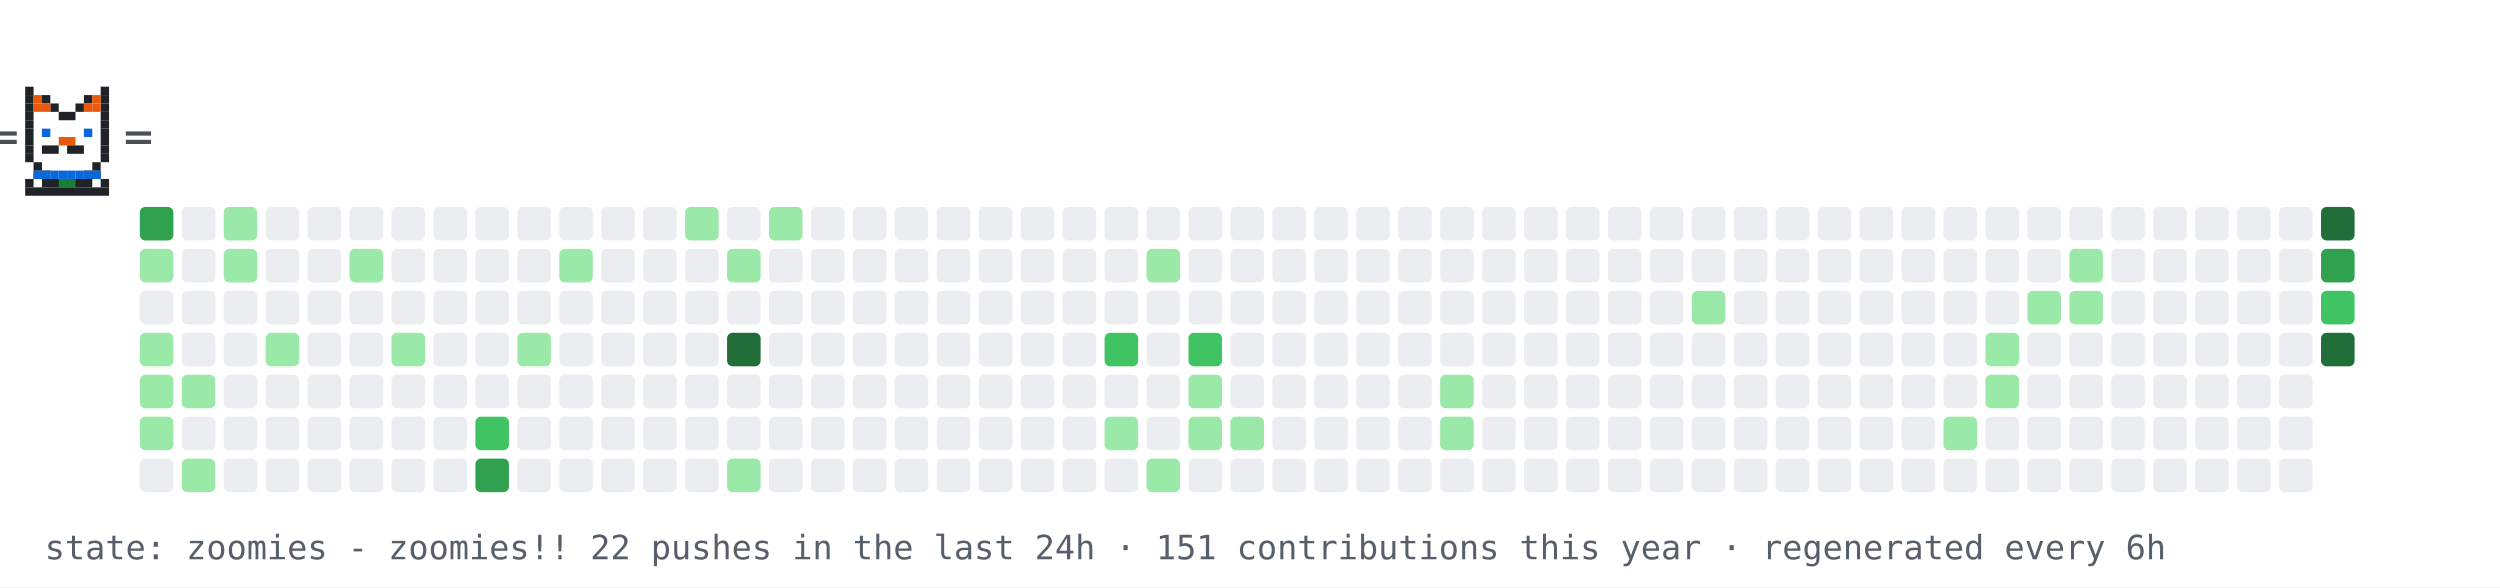
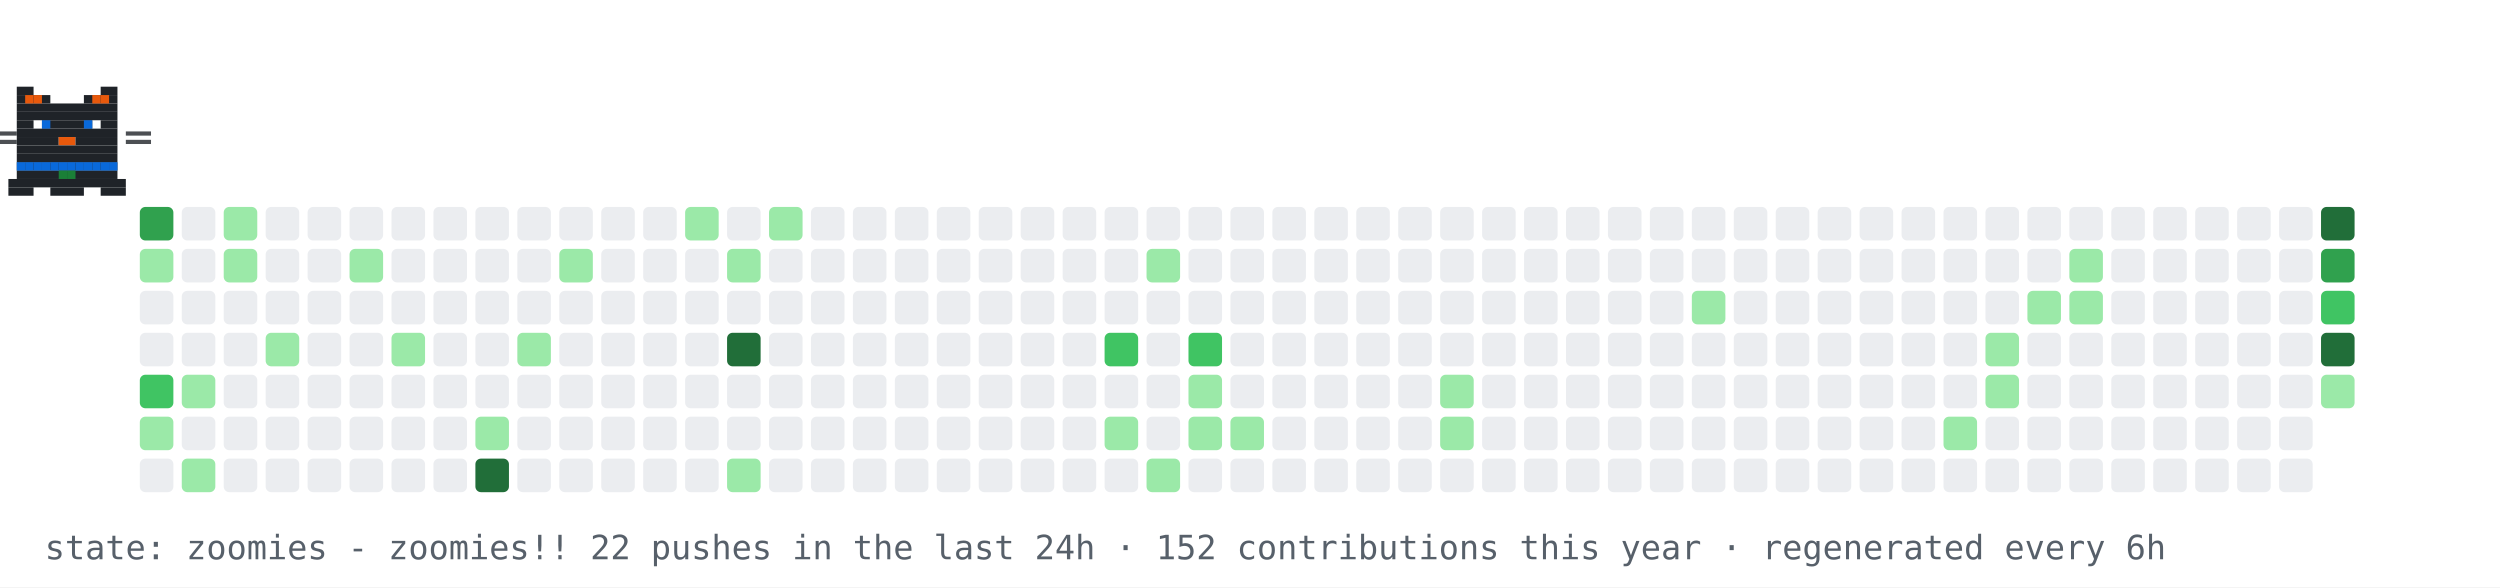
<svg xmlns="http://www.w3.org/2000/svg" width="894" height="210" viewBox="0 0 894 210" role="img" aria-label="contribution graph cat: zoomies">
  <rect width="894" height="210" fill="#ffffff" />
  <rect x="50" y="74" width="12" height="12" rx="2" fill="#30a14e" />
  <rect x="50" y="89" width="12" height="12" rx="2" fill="#9be9a8" />
  <rect x="50" y="104" width="12" height="12" rx="2" fill="#ebedf0" />
-   <rect x="50" y="119" width="12" height="12" rx="2" fill="#9be9a8" />
-   <rect x="50" y="134" width="12" height="12" rx="2" fill="#9be9a8" />
+   <rect x="50" y="119" width="12" height="12" rx="2" fill="#ebedf0" />
+   <rect x="50" y="134" width="12" height="12" rx="2" fill="#40c463" />
  <rect x="50" y="149" width="12" height="12" rx="2" fill="#9be9a8" />
  <rect x="50" y="164" width="12" height="12" rx="2" fill="#ebedf0" />
  <rect x="65" y="74" width="12" height="12" rx="2" fill="#ebedf0" />
  <rect x="65" y="89" width="12" height="12" rx="2" fill="#ebedf0" />
  <rect x="65" y="104" width="12" height="12" rx="2" fill="#ebedf0" />
  <rect x="65" y="119" width="12" height="12" rx="2" fill="#ebedf0" />
  <rect x="65" y="134" width="12" height="12" rx="2" fill="#9be9a8" />
  <rect x="65" y="149" width="12" height="12" rx="2" fill="#ebedf0" />
  <rect x="65" y="164" width="12" height="12" rx="2" fill="#9be9a8" />
  <rect x="80" y="74" width="12" height="12" rx="2" fill="#9be9a8" />
  <rect x="80" y="89" width="12" height="12" rx="2" fill="#9be9a8" />
  <rect x="80" y="104" width="12" height="12" rx="2" fill="#ebedf0" />
  <rect x="80" y="119" width="12" height="12" rx="2" fill="#ebedf0" />
  <rect x="80" y="134" width="12" height="12" rx="2" fill="#ebedf0" />
  <rect x="80" y="149" width="12" height="12" rx="2" fill="#ebedf0" />
  <rect x="80" y="164" width="12" height="12" rx="2" fill="#ebedf0" />
  <rect x="95" y="74" width="12" height="12" rx="2" fill="#ebedf0" />
  <rect x="95" y="89" width="12" height="12" rx="2" fill="#ebedf0" />
  <rect x="95" y="104" width="12" height="12" rx="2" fill="#ebedf0" />
  <rect x="95" y="119" width="12" height="12" rx="2" fill="#9be9a8" />
  <rect x="95" y="134" width="12" height="12" rx="2" fill="#ebedf0" />
  <rect x="95" y="149" width="12" height="12" rx="2" fill="#ebedf0" />
  <rect x="95" y="164" width="12" height="12" rx="2" fill="#ebedf0" />
  <rect x="110" y="74" width="12" height="12" rx="2" fill="#ebedf0" />
  <rect x="110" y="89" width="12" height="12" rx="2" fill="#ebedf0" />
  <rect x="110" y="104" width="12" height="12" rx="2" fill="#ebedf0" />
  <rect x="110" y="119" width="12" height="12" rx="2" fill="#ebedf0" />
  <rect x="110" y="134" width="12" height="12" rx="2" fill="#ebedf0" />
  <rect x="110" y="149" width="12" height="12" rx="2" fill="#ebedf0" />
  <rect x="110" y="164" width="12" height="12" rx="2" fill="#ebedf0" />
  <rect x="125" y="74" width="12" height="12" rx="2" fill="#ebedf0" />
  <rect x="125" y="89" width="12" height="12" rx="2" fill="#9be9a8" />
  <rect x="125" y="104" width="12" height="12" rx="2" fill="#ebedf0" />
  <rect x="125" y="119" width="12" height="12" rx="2" fill="#ebedf0" />
  <rect x="125" y="134" width="12" height="12" rx="2" fill="#ebedf0" />
  <rect x="125" y="149" width="12" height="12" rx="2" fill="#ebedf0" />
  <rect x="125" y="164" width="12" height="12" rx="2" fill="#ebedf0" />
  <rect x="140" y="74" width="12" height="12" rx="2" fill="#ebedf0" />
  <rect x="140" y="89" width="12" height="12" rx="2" fill="#ebedf0" />
  <rect x="140" y="104" width="12" height="12" rx="2" fill="#ebedf0" />
  <rect x="140" y="119" width="12" height="12" rx="2" fill="#9be9a8" />
  <rect x="140" y="134" width="12" height="12" rx="2" fill="#ebedf0" />
  <rect x="140" y="149" width="12" height="12" rx="2" fill="#ebedf0" />
  <rect x="140" y="164" width="12" height="12" rx="2" fill="#ebedf0" />
  <rect x="155" y="74" width="12" height="12" rx="2" fill="#ebedf0" />
  <rect x="155" y="89" width="12" height="12" rx="2" fill="#ebedf0" />
  <rect x="155" y="104" width="12" height="12" rx="2" fill="#ebedf0" />
  <rect x="155" y="119" width="12" height="12" rx="2" fill="#ebedf0" />
  <rect x="155" y="134" width="12" height="12" rx="2" fill="#ebedf0" />
  <rect x="155" y="149" width="12" height="12" rx="2" fill="#ebedf0" />
  <rect x="155" y="164" width="12" height="12" rx="2" fill="#ebedf0" />
  <rect x="170" y="74" width="12" height="12" rx="2" fill="#ebedf0" />
  <rect x="170" y="89" width="12" height="12" rx="2" fill="#ebedf0" />
  <rect x="170" y="104" width="12" height="12" rx="2" fill="#ebedf0" />
  <rect x="170" y="119" width="12" height="12" rx="2" fill="#ebedf0" />
  <rect x="170" y="134" width="12" height="12" rx="2" fill="#ebedf0" />
-   <rect x="170" y="149" width="12" height="12" rx="2" fill="#40c463" />
-   <rect x="170" y="164" width="12" height="12" rx="2" fill="#30a14e" />
+   <rect x="170" y="149" width="12" height="12" rx="2" fill="#9be9a8" />
+   <rect x="170" y="164" width="12" height="12" rx="2" fill="#216e39" />
  <rect x="185" y="74" width="12" height="12" rx="2" fill="#ebedf0" />
  <rect x="185" y="89" width="12" height="12" rx="2" fill="#ebedf0" />
  <rect x="185" y="104" width="12" height="12" rx="2" fill="#ebedf0" />
  <rect x="185" y="119" width="12" height="12" rx="2" fill="#9be9a8" />
  <rect x="185" y="134" width="12" height="12" rx="2" fill="#ebedf0" />
  <rect x="185" y="149" width="12" height="12" rx="2" fill="#ebedf0" />
  <rect x="185" y="164" width="12" height="12" rx="2" fill="#ebedf0" />
  <rect x="200" y="74" width="12" height="12" rx="2" fill="#ebedf0" />
  <rect x="200" y="89" width="12" height="12" rx="2" fill="#9be9a8" />
  <rect x="200" y="104" width="12" height="12" rx="2" fill="#ebedf0" />
  <rect x="200" y="119" width="12" height="12" rx="2" fill="#ebedf0" />
  <rect x="200" y="134" width="12" height="12" rx="2" fill="#ebedf0" />
  <rect x="200" y="149" width="12" height="12" rx="2" fill="#ebedf0" />
  <rect x="200" y="164" width="12" height="12" rx="2" fill="#ebedf0" />
  <rect x="215" y="74" width="12" height="12" rx="2" fill="#ebedf0" />
  <rect x="215" y="89" width="12" height="12" rx="2" fill="#ebedf0" />
  <rect x="215" y="104" width="12" height="12" rx="2" fill="#ebedf0" />
  <rect x="215" y="119" width="12" height="12" rx="2" fill="#ebedf0" />
  <rect x="215" y="134" width="12" height="12" rx="2" fill="#ebedf0" />
  <rect x="215" y="149" width="12" height="12" rx="2" fill="#ebedf0" />
  <rect x="215" y="164" width="12" height="12" rx="2" fill="#ebedf0" />
  <rect x="230" y="74" width="12" height="12" rx="2" fill="#ebedf0" />
  <rect x="230" y="89" width="12" height="12" rx="2" fill="#ebedf0" />
  <rect x="230" y="104" width="12" height="12" rx="2" fill="#ebedf0" />
  <rect x="230" y="119" width="12" height="12" rx="2" fill="#ebedf0" />
  <rect x="230" y="134" width="12" height="12" rx="2" fill="#ebedf0" />
  <rect x="230" y="149" width="12" height="12" rx="2" fill="#ebedf0" />
  <rect x="230" y="164" width="12" height="12" rx="2" fill="#ebedf0" />
  <rect x="245" y="74" width="12" height="12" rx="2" fill="#9be9a8" />
  <rect x="245" y="89" width="12" height="12" rx="2" fill="#ebedf0" />
  <rect x="245" y="104" width="12" height="12" rx="2" fill="#ebedf0" />
  <rect x="245" y="119" width="12" height="12" rx="2" fill="#ebedf0" />
  <rect x="245" y="134" width="12" height="12" rx="2" fill="#ebedf0" />
  <rect x="245" y="149" width="12" height="12" rx="2" fill="#ebedf0" />
  <rect x="245" y="164" width="12" height="12" rx="2" fill="#ebedf0" />
  <rect x="260" y="74" width="12" height="12" rx="2" fill="#ebedf0" />
  <rect x="260" y="89" width="12" height="12" rx="2" fill="#9be9a8" />
  <rect x="260" y="104" width="12" height="12" rx="2" fill="#ebedf0" />
  <rect x="260" y="119" width="12" height="12" rx="2" fill="#216e39" />
  <rect x="260" y="134" width="12" height="12" rx="2" fill="#ebedf0" />
  <rect x="260" y="149" width="12" height="12" rx="2" fill="#ebedf0" />
  <rect x="260" y="164" width="12" height="12" rx="2" fill="#9be9a8" />
  <rect x="275" y="74" width="12" height="12" rx="2" fill="#9be9a8" />
  <rect x="275" y="89" width="12" height="12" rx="2" fill="#ebedf0" />
  <rect x="275" y="104" width="12" height="12" rx="2" fill="#ebedf0" />
  <rect x="275" y="119" width="12" height="12" rx="2" fill="#ebedf0" />
  <rect x="275" y="134" width="12" height="12" rx="2" fill="#ebedf0" />
  <rect x="275" y="149" width="12" height="12" rx="2" fill="#ebedf0" />
  <rect x="275" y="164" width="12" height="12" rx="2" fill="#ebedf0" />
  <rect x="290" y="74" width="12" height="12" rx="2" fill="#ebedf0" />
  <rect x="290" y="89" width="12" height="12" rx="2" fill="#ebedf0" />
  <rect x="290" y="104" width="12" height="12" rx="2" fill="#ebedf0" />
  <rect x="290" y="119" width="12" height="12" rx="2" fill="#ebedf0" />
  <rect x="290" y="134" width="12" height="12" rx="2" fill="#ebedf0" />
  <rect x="290" y="149" width="12" height="12" rx="2" fill="#ebedf0" />
  <rect x="290" y="164" width="12" height="12" rx="2" fill="#ebedf0" />
  <rect x="305" y="74" width="12" height="12" rx="2" fill="#ebedf0" />
  <rect x="305" y="89" width="12" height="12" rx="2" fill="#ebedf0" />
  <rect x="305" y="104" width="12" height="12" rx="2" fill="#ebedf0" />
  <rect x="305" y="119" width="12" height="12" rx="2" fill="#ebedf0" />
  <rect x="305" y="134" width="12" height="12" rx="2" fill="#ebedf0" />
  <rect x="305" y="149" width="12" height="12" rx="2" fill="#ebedf0" />
  <rect x="305" y="164" width="12" height="12" rx="2" fill="#ebedf0" />
  <rect x="320" y="74" width="12" height="12" rx="2" fill="#ebedf0" />
  <rect x="320" y="89" width="12" height="12" rx="2" fill="#ebedf0" />
  <rect x="320" y="104" width="12" height="12" rx="2" fill="#ebedf0" />
  <rect x="320" y="119" width="12" height="12" rx="2" fill="#ebedf0" />
  <rect x="320" y="134" width="12" height="12" rx="2" fill="#ebedf0" />
  <rect x="320" y="149" width="12" height="12" rx="2" fill="#ebedf0" />
  <rect x="320" y="164" width="12" height="12" rx="2" fill="#ebedf0" />
  <rect x="335" y="74" width="12" height="12" rx="2" fill="#ebedf0" />
  <rect x="335" y="89" width="12" height="12" rx="2" fill="#ebedf0" />
  <rect x="335" y="104" width="12" height="12" rx="2" fill="#ebedf0" />
  <rect x="335" y="119" width="12" height="12" rx="2" fill="#ebedf0" />
  <rect x="335" y="134" width="12" height="12" rx="2" fill="#ebedf0" />
  <rect x="335" y="149" width="12" height="12" rx="2" fill="#ebedf0" />
  <rect x="335" y="164" width="12" height="12" rx="2" fill="#ebedf0" />
  <rect x="350" y="74" width="12" height="12" rx="2" fill="#ebedf0" />
  <rect x="350" y="89" width="12" height="12" rx="2" fill="#ebedf0" />
  <rect x="350" y="104" width="12" height="12" rx="2" fill="#ebedf0" />
  <rect x="350" y="119" width="12" height="12" rx="2" fill="#ebedf0" />
  <rect x="350" y="134" width="12" height="12" rx="2" fill="#ebedf0" />
  <rect x="350" y="149" width="12" height="12" rx="2" fill="#ebedf0" />
  <rect x="350" y="164" width="12" height="12" rx="2" fill="#ebedf0" />
  <rect x="365" y="74" width="12" height="12" rx="2" fill="#ebedf0" />
  <rect x="365" y="89" width="12" height="12" rx="2" fill="#ebedf0" />
  <rect x="365" y="104" width="12" height="12" rx="2" fill="#ebedf0" />
  <rect x="365" y="119" width="12" height="12" rx="2" fill="#ebedf0" />
  <rect x="365" y="134" width="12" height="12" rx="2" fill="#ebedf0" />
  <rect x="365" y="149" width="12" height="12" rx="2" fill="#ebedf0" />
  <rect x="365" y="164" width="12" height="12" rx="2" fill="#ebedf0" />
  <rect x="380" y="74" width="12" height="12" rx="2" fill="#ebedf0" />
  <rect x="380" y="89" width="12" height="12" rx="2" fill="#ebedf0" />
  <rect x="380" y="104" width="12" height="12" rx="2" fill="#ebedf0" />
  <rect x="380" y="119" width="12" height="12" rx="2" fill="#ebedf0" />
  <rect x="380" y="134" width="12" height="12" rx="2" fill="#ebedf0" />
  <rect x="380" y="149" width="12" height="12" rx="2" fill="#ebedf0" />
  <rect x="380" y="164" width="12" height="12" rx="2" fill="#ebedf0" />
  <rect x="395" y="74" width="12" height="12" rx="2" fill="#ebedf0" />
  <rect x="395" y="89" width="12" height="12" rx="2" fill="#ebedf0" />
  <rect x="395" y="104" width="12" height="12" rx="2" fill="#ebedf0" />
  <rect x="395" y="119" width="12" height="12" rx="2" fill="#40c463" />
  <rect x="395" y="134" width="12" height="12" rx="2" fill="#ebedf0" />
  <rect x="395" y="149" width="12" height="12" rx="2" fill="#9be9a8" />
  <rect x="395" y="164" width="12" height="12" rx="2" fill="#ebedf0" />
  <rect x="410" y="74" width="12" height="12" rx="2" fill="#ebedf0" />
  <rect x="410" y="89" width="12" height="12" rx="2" fill="#9be9a8" />
  <rect x="410" y="104" width="12" height="12" rx="2" fill="#ebedf0" />
  <rect x="410" y="119" width="12" height="12" rx="2" fill="#ebedf0" />
  <rect x="410" y="134" width="12" height="12" rx="2" fill="#ebedf0" />
  <rect x="410" y="149" width="12" height="12" rx="2" fill="#ebedf0" />
  <rect x="410" y="164" width="12" height="12" rx="2" fill="#9be9a8" />
  <rect x="425" y="74" width="12" height="12" rx="2" fill="#ebedf0" />
  <rect x="425" y="89" width="12" height="12" rx="2" fill="#ebedf0" />
  <rect x="425" y="104" width="12" height="12" rx="2" fill="#ebedf0" />
  <rect x="425" y="119" width="12" height="12" rx="2" fill="#40c463" />
  <rect x="425" y="134" width="12" height="12" rx="2" fill="#9be9a8" />
  <rect x="425" y="149" width="12" height="12" rx="2" fill="#9be9a8" />
  <rect x="425" y="164" width="12" height="12" rx="2" fill="#ebedf0" />
  <rect x="440" y="74" width="12" height="12" rx="2" fill="#ebedf0" />
  <rect x="440" y="89" width="12" height="12" rx="2" fill="#ebedf0" />
  <rect x="440" y="104" width="12" height="12" rx="2" fill="#ebedf0" />
  <rect x="440" y="119" width="12" height="12" rx="2" fill="#ebedf0" />
  <rect x="440" y="134" width="12" height="12" rx="2" fill="#ebedf0" />
  <rect x="440" y="149" width="12" height="12" rx="2" fill="#9be9a8" />
  <rect x="440" y="164" width="12" height="12" rx="2" fill="#ebedf0" />
  <rect x="455" y="74" width="12" height="12" rx="2" fill="#ebedf0" />
  <rect x="455" y="89" width="12" height="12" rx="2" fill="#ebedf0" />
  <rect x="455" y="104" width="12" height="12" rx="2" fill="#ebedf0" />
  <rect x="455" y="119" width="12" height="12" rx="2" fill="#ebedf0" />
  <rect x="455" y="134" width="12" height="12" rx="2" fill="#ebedf0" />
  <rect x="455" y="149" width="12" height="12" rx="2" fill="#ebedf0" />
  <rect x="455" y="164" width="12" height="12" rx="2" fill="#ebedf0" />
  <rect x="470" y="74" width="12" height="12" rx="2" fill="#ebedf0" />
  <rect x="470" y="89" width="12" height="12" rx="2" fill="#ebedf0" />
  <rect x="470" y="104" width="12" height="12" rx="2" fill="#ebedf0" />
  <rect x="470" y="119" width="12" height="12" rx="2" fill="#ebedf0" />
  <rect x="470" y="134" width="12" height="12" rx="2" fill="#ebedf0" />
  <rect x="470" y="149" width="12" height="12" rx="2" fill="#ebedf0" />
  <rect x="470" y="164" width="12" height="12" rx="2" fill="#ebedf0" />
  <rect x="485" y="74" width="12" height="12" rx="2" fill="#ebedf0" />
  <rect x="485" y="89" width="12" height="12" rx="2" fill="#ebedf0" />
  <rect x="485" y="104" width="12" height="12" rx="2" fill="#ebedf0" />
  <rect x="485" y="119" width="12" height="12" rx="2" fill="#ebedf0" />
  <rect x="485" y="134" width="12" height="12" rx="2" fill="#ebedf0" />
  <rect x="485" y="149" width="12" height="12" rx="2" fill="#ebedf0" />
  <rect x="485" y="164" width="12" height="12" rx="2" fill="#ebedf0" />
  <rect x="500" y="74" width="12" height="12" rx="2" fill="#ebedf0" />
  <rect x="500" y="89" width="12" height="12" rx="2" fill="#ebedf0" />
  <rect x="500" y="104" width="12" height="12" rx="2" fill="#ebedf0" />
  <rect x="500" y="119" width="12" height="12" rx="2" fill="#ebedf0" />
  <rect x="500" y="134" width="12" height="12" rx="2" fill="#ebedf0" />
  <rect x="500" y="149" width="12" height="12" rx="2" fill="#ebedf0" />
  <rect x="500" y="164" width="12" height="12" rx="2" fill="#ebedf0" />
  <rect x="515" y="74" width="12" height="12" rx="2" fill="#ebedf0" />
  <rect x="515" y="89" width="12" height="12" rx="2" fill="#ebedf0" />
  <rect x="515" y="104" width="12" height="12" rx="2" fill="#ebedf0" />
  <rect x="515" y="119" width="12" height="12" rx="2" fill="#ebedf0" />
  <rect x="515" y="134" width="12" height="12" rx="2" fill="#9be9a8" />
  <rect x="515" y="149" width="12" height="12" rx="2" fill="#9be9a8" />
  <rect x="515" y="164" width="12" height="12" rx="2" fill="#ebedf0" />
  <rect x="530" y="74" width="12" height="12" rx="2" fill="#ebedf0" />
  <rect x="530" y="89" width="12" height="12" rx="2" fill="#ebedf0" />
  <rect x="530" y="104" width="12" height="12" rx="2" fill="#ebedf0" />
  <rect x="530" y="119" width="12" height="12" rx="2" fill="#ebedf0" />
  <rect x="530" y="134" width="12" height="12" rx="2" fill="#ebedf0" />
  <rect x="530" y="149" width="12" height="12" rx="2" fill="#ebedf0" />
  <rect x="530" y="164" width="12" height="12" rx="2" fill="#ebedf0" />
  <rect x="545" y="74" width="12" height="12" rx="2" fill="#ebedf0" />
  <rect x="545" y="89" width="12" height="12" rx="2" fill="#ebedf0" />
  <rect x="545" y="104" width="12" height="12" rx="2" fill="#ebedf0" />
  <rect x="545" y="119" width="12" height="12" rx="2" fill="#ebedf0" />
  <rect x="545" y="134" width="12" height="12" rx="2" fill="#ebedf0" />
  <rect x="545" y="149" width="12" height="12" rx="2" fill="#ebedf0" />
  <rect x="545" y="164" width="12" height="12" rx="2" fill="#ebedf0" />
  <rect x="560" y="74" width="12" height="12" rx="2" fill="#ebedf0" />
  <rect x="560" y="89" width="12" height="12" rx="2" fill="#ebedf0" />
  <rect x="560" y="104" width="12" height="12" rx="2" fill="#ebedf0" />
  <rect x="560" y="119" width="12" height="12" rx="2" fill="#ebedf0" />
  <rect x="560" y="134" width="12" height="12" rx="2" fill="#ebedf0" />
  <rect x="560" y="149" width="12" height="12" rx="2" fill="#ebedf0" />
  <rect x="560" y="164" width="12" height="12" rx="2" fill="#ebedf0" />
  <rect x="575" y="74" width="12" height="12" rx="2" fill="#ebedf0" />
  <rect x="575" y="89" width="12" height="12" rx="2" fill="#ebedf0" />
  <rect x="575" y="104" width="12" height="12" rx="2" fill="#ebedf0" />
  <rect x="575" y="119" width="12" height="12" rx="2" fill="#ebedf0" />
  <rect x="575" y="134" width="12" height="12" rx="2" fill="#ebedf0" />
  <rect x="575" y="149" width="12" height="12" rx="2" fill="#ebedf0" />
  <rect x="575" y="164" width="12" height="12" rx="2" fill="#ebedf0" />
  <rect x="590" y="74" width="12" height="12" rx="2" fill="#ebedf0" />
  <rect x="590" y="89" width="12" height="12" rx="2" fill="#ebedf0" />
  <rect x="590" y="104" width="12" height="12" rx="2" fill="#ebedf0" />
  <rect x="590" y="119" width="12" height="12" rx="2" fill="#ebedf0" />
  <rect x="590" y="134" width="12" height="12" rx="2" fill="#ebedf0" />
  <rect x="590" y="149" width="12" height="12" rx="2" fill="#ebedf0" />
  <rect x="590" y="164" width="12" height="12" rx="2" fill="#ebedf0" />
  <rect x="605" y="74" width="12" height="12" rx="2" fill="#ebedf0" />
  <rect x="605" y="89" width="12" height="12" rx="2" fill="#ebedf0" />
  <rect x="605" y="104" width="12" height="12" rx="2" fill="#9be9a8" />
  <rect x="605" y="119" width="12" height="12" rx="2" fill="#ebedf0" />
  <rect x="605" y="134" width="12" height="12" rx="2" fill="#ebedf0" />
  <rect x="605" y="149" width="12" height="12" rx="2" fill="#ebedf0" />
  <rect x="605" y="164" width="12" height="12" rx="2" fill="#ebedf0" />
  <rect x="620" y="74" width="12" height="12" rx="2" fill="#ebedf0" />
  <rect x="620" y="89" width="12" height="12" rx="2" fill="#ebedf0" />
  <rect x="620" y="104" width="12" height="12" rx="2" fill="#ebedf0" />
  <rect x="620" y="119" width="12" height="12" rx="2" fill="#ebedf0" />
  <rect x="620" y="134" width="12" height="12" rx="2" fill="#ebedf0" />
  <rect x="620" y="149" width="12" height="12" rx="2" fill="#ebedf0" />
  <rect x="620" y="164" width="12" height="12" rx="2" fill="#ebedf0" />
  <rect x="635" y="74" width="12" height="12" rx="2" fill="#ebedf0" />
  <rect x="635" y="89" width="12" height="12" rx="2" fill="#ebedf0" />
  <rect x="635" y="104" width="12" height="12" rx="2" fill="#ebedf0" />
  <rect x="635" y="119" width="12" height="12" rx="2" fill="#ebedf0" />
  <rect x="635" y="134" width="12" height="12" rx="2" fill="#ebedf0" />
  <rect x="635" y="149" width="12" height="12" rx="2" fill="#ebedf0" />
  <rect x="635" y="164" width="12" height="12" rx="2" fill="#ebedf0" />
  <rect x="650" y="74" width="12" height="12" rx="2" fill="#ebedf0" />
  <rect x="650" y="89" width="12" height="12" rx="2" fill="#ebedf0" />
  <rect x="650" y="104" width="12" height="12" rx="2" fill="#ebedf0" />
  <rect x="650" y="119" width="12" height="12" rx="2" fill="#ebedf0" />
  <rect x="650" y="134" width="12" height="12" rx="2" fill="#ebedf0" />
  <rect x="650" y="149" width="12" height="12" rx="2" fill="#ebedf0" />
  <rect x="650" y="164" width="12" height="12" rx="2" fill="#ebedf0" />
  <rect x="665" y="74" width="12" height="12" rx="2" fill="#ebedf0" />
  <rect x="665" y="89" width="12" height="12" rx="2" fill="#ebedf0" />
  <rect x="665" y="104" width="12" height="12" rx="2" fill="#ebedf0" />
  <rect x="665" y="119" width="12" height="12" rx="2" fill="#ebedf0" />
  <rect x="665" y="134" width="12" height="12" rx="2" fill="#ebedf0" />
  <rect x="665" y="149" width="12" height="12" rx="2" fill="#ebedf0" />
  <rect x="665" y="164" width="12" height="12" rx="2" fill="#ebedf0" />
  <rect x="680" y="74" width="12" height="12" rx="2" fill="#ebedf0" />
  <rect x="680" y="89" width="12" height="12" rx="2" fill="#ebedf0" />
  <rect x="680" y="104" width="12" height="12" rx="2" fill="#ebedf0" />
  <rect x="680" y="119" width="12" height="12" rx="2" fill="#ebedf0" />
  <rect x="680" y="134" width="12" height="12" rx="2" fill="#ebedf0" />
  <rect x="680" y="149" width="12" height="12" rx="2" fill="#ebedf0" />
  <rect x="680" y="164" width="12" height="12" rx="2" fill="#ebedf0" />
  <rect x="695" y="74" width="12" height="12" rx="2" fill="#ebedf0" />
  <rect x="695" y="89" width="12" height="12" rx="2" fill="#ebedf0" />
  <rect x="695" y="104" width="12" height="12" rx="2" fill="#ebedf0" />
  <rect x="695" y="119" width="12" height="12" rx="2" fill="#ebedf0" />
  <rect x="695" y="134" width="12" height="12" rx="2" fill="#ebedf0" />
  <rect x="695" y="149" width="12" height="12" rx="2" fill="#9be9a8" />
  <rect x="695" y="164" width="12" height="12" rx="2" fill="#ebedf0" />
  <rect x="710" y="74" width="12" height="12" rx="2" fill="#ebedf0" />
  <rect x="710" y="89" width="12" height="12" rx="2" fill="#ebedf0" />
  <rect x="710" y="104" width="12" height="12" rx="2" fill="#ebedf0" />
  <rect x="710" y="119" width="12" height="12" rx="2" fill="#9be9a8" />
  <rect x="710" y="134" width="12" height="12" rx="2" fill="#9be9a8" />
  <rect x="710" y="149" width="12" height="12" rx="2" fill="#ebedf0" />
  <rect x="710" y="164" width="12" height="12" rx="2" fill="#ebedf0" />
  <rect x="725" y="74" width="12" height="12" rx="2" fill="#ebedf0" />
  <rect x="725" y="89" width="12" height="12" rx="2" fill="#ebedf0" />
  <rect x="725" y="104" width="12" height="12" rx="2" fill="#9be9a8" />
  <rect x="725" y="119" width="12" height="12" rx="2" fill="#ebedf0" />
  <rect x="725" y="134" width="12" height="12" rx="2" fill="#ebedf0" />
  <rect x="725" y="149" width="12" height="12" rx="2" fill="#ebedf0" />
  <rect x="725" y="164" width="12" height="12" rx="2" fill="#ebedf0" />
  <rect x="740" y="74" width="12" height="12" rx="2" fill="#ebedf0" />
  <rect x="740" y="89" width="12" height="12" rx="2" fill="#9be9a8" />
  <rect x="740" y="104" width="12" height="12" rx="2" fill="#9be9a8" />
  <rect x="740" y="119" width="12" height="12" rx="2" fill="#ebedf0" />
  <rect x="740" y="134" width="12" height="12" rx="2" fill="#ebedf0" />
  <rect x="740" y="149" width="12" height="12" rx="2" fill="#ebedf0" />
  <rect x="740" y="164" width="12" height="12" rx="2" fill="#ebedf0" />
  <rect x="755" y="74" width="12" height="12" rx="2" fill="#ebedf0" />
  <rect x="755" y="89" width="12" height="12" rx="2" fill="#ebedf0" />
  <rect x="755" y="104" width="12" height="12" rx="2" fill="#ebedf0" />
  <rect x="755" y="119" width="12" height="12" rx="2" fill="#ebedf0" />
  <rect x="755" y="134" width="12" height="12" rx="2" fill="#ebedf0" />
  <rect x="755" y="149" width="12" height="12" rx="2" fill="#ebedf0" />
  <rect x="755" y="164" width="12" height="12" rx="2" fill="#ebedf0" />
  <rect x="770" y="74" width="12" height="12" rx="2" fill="#ebedf0" />
  <rect x="770" y="89" width="12" height="12" rx="2" fill="#ebedf0" />
  <rect x="770" y="104" width="12" height="12" rx="2" fill="#ebedf0" />
  <rect x="770" y="119" width="12" height="12" rx="2" fill="#ebedf0" />
  <rect x="770" y="134" width="12" height="12" rx="2" fill="#ebedf0" />
  <rect x="770" y="149" width="12" height="12" rx="2" fill="#ebedf0" />
  <rect x="770" y="164" width="12" height="12" rx="2" fill="#ebedf0" />
  <rect x="785" y="74" width="12" height="12" rx="2" fill="#ebedf0" />
  <rect x="785" y="89" width="12" height="12" rx="2" fill="#ebedf0" />
  <rect x="785" y="104" width="12" height="12" rx="2" fill="#ebedf0" />
  <rect x="785" y="119" width="12" height="12" rx="2" fill="#ebedf0" />
  <rect x="785" y="134" width="12" height="12" rx="2" fill="#ebedf0" />
  <rect x="785" y="149" width="12" height="12" rx="2" fill="#ebedf0" />
  <rect x="785" y="164" width="12" height="12" rx="2" fill="#ebedf0" />
  <rect x="800" y="74" width="12" height="12" rx="2" fill="#ebedf0" />
  <rect x="800" y="89" width="12" height="12" rx="2" fill="#ebedf0" />
  <rect x="800" y="104" width="12" height="12" rx="2" fill="#ebedf0" />
  <rect x="800" y="119" width="12" height="12" rx="2" fill="#ebedf0" />
  <rect x="800" y="134" width="12" height="12" rx="2" fill="#ebedf0" />
  <rect x="800" y="149" width="12" height="12" rx="2" fill="#ebedf0" />
  <rect x="800" y="164" width="12" height="12" rx="2" fill="#ebedf0" />
  <rect x="815" y="74" width="12" height="12" rx="2" fill="#ebedf0" />
  <rect x="815" y="89" width="12" height="12" rx="2" fill="#ebedf0" />
  <rect x="815" y="104" width="12" height="12" rx="2" fill="#ebedf0" />
  <rect x="815" y="119" width="12" height="12" rx="2" fill="#ebedf0" />
  <rect x="815" y="134" width="12" height="12" rx="2" fill="#ebedf0" />
  <rect x="815" y="149" width="12" height="12" rx="2" fill="#ebedf0" />
  <rect x="815" y="164" width="12" height="12" rx="2" fill="#ebedf0" />
  <rect x="830" y="74" width="12" height="12" rx="2" fill="#216e39" />
  <rect x="830" y="89" width="12" height="12" rx="2" fill="#30a14e" />
  <rect x="830" y="104" width="12" height="12" rx="2" fill="#40c463" />
  <rect x="830" y="119" width="12" height="12" rx="2" fill="#216e39" />
+   <rect x="830" y="134" width="12" height="12" rx="2" fill="#9be9a8" />
  <g>
    <animateTransform attributeName="transform" type="translate" values="50 0;791 0;791 0;50 0;50 0" keyTimes="0;0.45;0.5;0.95;1" dur="16s" repeatCount="indefinite" />
    <g>
      <animateTransform attributeName="transform" type="translate" values="0 0;0 -4;0 0" keyTimes="0;0.5;1" dur="0.9s" repeatCount="indefinite" />
-       <rect x="9" y="31" width="3" height="3" fill="#1f2328" />
-       <rect x="36" y="31" width="3" height="3" fill="#1f2328" />
-       <rect x="9" y="34" width="3" height="3" fill="#1f2328" />
-       <rect x="15" y="34" width="3" height="3" fill="#1f2328" />
-       <rect x="30" y="34" width="3" height="3" fill="#1f2328" />
-       <rect x="36" y="34" width="3" height="3" fill="#1f2328" />
-       <rect x="9" y="37" width="3" height="3" fill="#1f2328" />
-       <rect x="18" y="37" width="3" height="3" fill="#1f2328" />
-       <rect x="27" y="37" width="3" height="3" fill="#1f2328" />
-       <rect x="36" y="37" width="3" height="3" fill="#1f2328" />
-       <rect x="9" y="40" width="3" height="3" fill="#1f2328" />
-       <rect x="21" y="40" width="6" height="3" fill="#1f2328" />
-       <rect x="36" y="40" width="3" height="3" fill="#1f2328" />
-       <rect x="9" y="43" width="3" height="3" fill="#1f2328" />
-       <rect x="36" y="43" width="3" height="3" fill="#1f2328" />
-       <rect x="9" y="46" width="3" height="3" fill="#1f2328" />
-       <rect x="36" y="46" width="3" height="3" fill="#1f2328" />
-       <rect x="9" y="49" width="3" height="3" fill="#1f2328" />
+       <rect x="6" y="31" width="6" height="3" fill="#1f2328" />
+       <rect x="36" y="31" width="6" height="3" fill="#1f2328" />
+       <rect x="6" y="34" width="12" height="3" fill="#1f2328" />
+       <rect x="30" y="34" width="12" height="3" fill="#1f2328" />
+       <rect x="6" y="37" width="36" height="3" fill="#1f2328" />
+       <rect x="6" y="40" width="36" height="3" fill="#1f2328" />
+       <rect x="6" y="43" width="6" height="3" fill="#1f2328" />
+       <rect x="15" y="43" width="18" height="3" fill="#1f2328" />
+       <rect x="36" y="43" width="6" height="3" fill="#1f2328" />
+       <rect x="6" y="46" width="36" height="3" fill="#1f2328" />
+       <rect x="6" y="49" width="15" height="3" fill="#1f2328" />
      <rect x="21" y="49" width="6" height="3" fill="#e8590c" />
-       <rect x="36" y="49" width="3" height="3" fill="#1f2328" />
-       <rect x="9" y="52" width="3" height="3" fill="#1f2328" />
-       <rect x="15" y="52" width="6" height="3" fill="#1f2328" />
-       <rect x="24" y="52" width="6" height="3" fill="#1f2328" />
-       <rect x="36" y="52" width="3" height="3" fill="#1f2328" />
-       <rect x="9" y="55" width="3" height="3" fill="#1f2328" />
-       <rect x="36" y="55" width="3" height="3" fill="#1f2328" />
-       <rect x="12" y="58" width="3" height="3" fill="#1f2328" />
-       <rect x="33" y="58" width="3" height="3" fill="#1f2328" />
-       <rect x="12" y="61" width="6" height="3" fill="#1f2328" />
-       <rect x="30" y="61" width="6" height="3" fill="#1f2328" />
-       <rect x="9" y="64" width="3" height="3" fill="#1f2328" />
-       <rect x="15" y="64" width="18" height="3" fill="#1f2328" />
-       <rect x="36" y="64" width="3" height="3" fill="#1f2328" />
-       <rect x="9" y="67" width="30" height="3" fill="#1f2328" />
+       <rect x="27" y="49" width="15" height="3" fill="#1f2328" />
+       <rect x="6" y="52" width="36" height="3" fill="#1f2328" />
+       <rect x="6" y="55" width="36" height="3" fill="#1f2328" />
+       <rect x="6" y="58" width="36" height="3" fill="#1f2328" />
+       <rect x="6" y="61" width="36" height="3" fill="#1f2328" />
+       <rect x="3" y="64" width="42" height="3" fill="#1f2328" />
+       <rect x="3" y="67" width="9" height="3" fill="#1f2328" />
+       <rect x="18" y="67" width="12" height="3" fill="#1f2328" />
+       <rect x="36" y="67" width="9" height="3" fill="#1f2328" />
+       <rect x="9" y="34" width="3" height="3" fill="#e8590c" />
      <rect x="12" y="34" width="3" height="3" fill="#e8590c" />
      <rect x="33" y="34" width="3" height="3" fill="#e8590c" />
-       <rect x="12" y="37" width="3" height="3" fill="#e8590c" />
-       <rect x="15" y="37" width="3" height="3" fill="#e8590c" />
-       <rect x="30" y="37" width="3" height="3" fill="#e8590c" />
-       <rect x="33" y="37" width="3" height="3" fill="#e8590c" />
-       <rect x="12" y="61" width="3" height="3" fill="#0969da" />
-       <rect x="15" y="61" width="3" height="3" fill="#0969da" />
-       <rect x="18" y="61" width="3" height="3" fill="#0969da" />
-       <rect x="21" y="61" width="3" height="3" fill="#0969da" />
-       <rect x="24" y="61" width="3" height="3" fill="#0969da" />
-       <rect x="27" y="61" width="3" height="3" fill="#0969da" />
-       <rect x="30" y="61" width="3" height="3" fill="#0969da" />
-       <rect x="33" y="61" width="3" height="3" fill="#0969da" />
-       <rect x="21" y="64" width="3" height="3" fill="#1a7f37" />
-       <rect x="24" y="64" width="3" height="3" fill="#1a7f37" />
+       <rect x="36" y="34" width="3" height="3" fill="#e8590c" />
+       <rect x="6" y="58" width="3" height="3" fill="#0969da" />
+       <rect x="9" y="58" width="3" height="3" fill="#0969da" />
+       <rect x="12" y="58" width="3" height="3" fill="#0969da" />
+       <rect x="15" y="58" width="3" height="3" fill="#0969da" />
+       <rect x="18" y="58" width="3" height="3" fill="#0969da" />
+       <rect x="21" y="58" width="3" height="3" fill="#0969da" />
+       <rect x="24" y="58" width="3" height="3" fill="#0969da" />
+       <rect x="27" y="58" width="3" height="3" fill="#0969da" />
+       <rect x="30" y="58" width="3" height="3" fill="#0969da" />
+       <rect x="33" y="58" width="3" height="3" fill="#0969da" />
+       <rect x="36" y="58" width="3" height="3" fill="#0969da" />
+       <rect x="39" y="58" width="3" height="3" fill="#0969da" />
+       <rect x="21" y="61" width="3" height="3" fill="#1a7f37" />
+       <rect x="24" y="61" width="3" height="3" fill="#1a7f37" />
      <rect x="-3" y="47" width="9" height="1.5" fill="#1f2328" opacity="0.8" />
      <rect x="-3" y="50" width="9" height="1.5" fill="#1f2328" opacity="0.8" />
      <rect x="45" y="47" width="9" height="1.5" fill="#1f2328" opacity="0.8" />
      <rect x="45" y="50" width="9" height="1.5" fill="#1f2328" opacity="0.8" />
      <g>
        <animate attributeName="opacity" values="1;0;1" keyTimes="0;0.96;1" calcMode="discrete" dur="4s" repeatCount="indefinite" />
-         <rect x="15" y="46" width="3" height="3" fill="#0969da" />
-         <rect x="30" y="46" width="3" height="3" fill="#0969da" />
+         <rect x="15" y="43" width="3" height="3" fill="#0969da" />
+         <rect x="30" y="43" width="3" height="3" fill="#0969da" />
      </g>
      <g opacity="0">
        <animate attributeName="opacity" values="0;1;0" keyTimes="0;0.96;1" calcMode="discrete" dur="4s" repeatCount="indefinite" />
-         <rect x="15" y="46" width="6" height="3" fill="#ffffff" />
-         <rect x="30" y="46" width="6" height="3" fill="#ffffff" />
+         <rect x="15" y="43" width="6" height="3" fill="#ffffff" />
+         <rect x="30" y="43" width="6" height="3" fill="#ffffff" />
      </g>
    </g>
  </g>
-   <text x="16" y="200" font-family="monospace" font-size="12" fill="#57606a">state: zoomies - zoomies!! 22 pushes in the last 24h · 151 contributions this year · regenerated every 6h</text>
+   <text x="16" y="200" font-family="monospace" font-size="12" fill="#57606a">state: zoomies - zoomies!! 22 pushes in the last 24h · 152 contributions this year · regenerated every 6h</text>
</svg>
